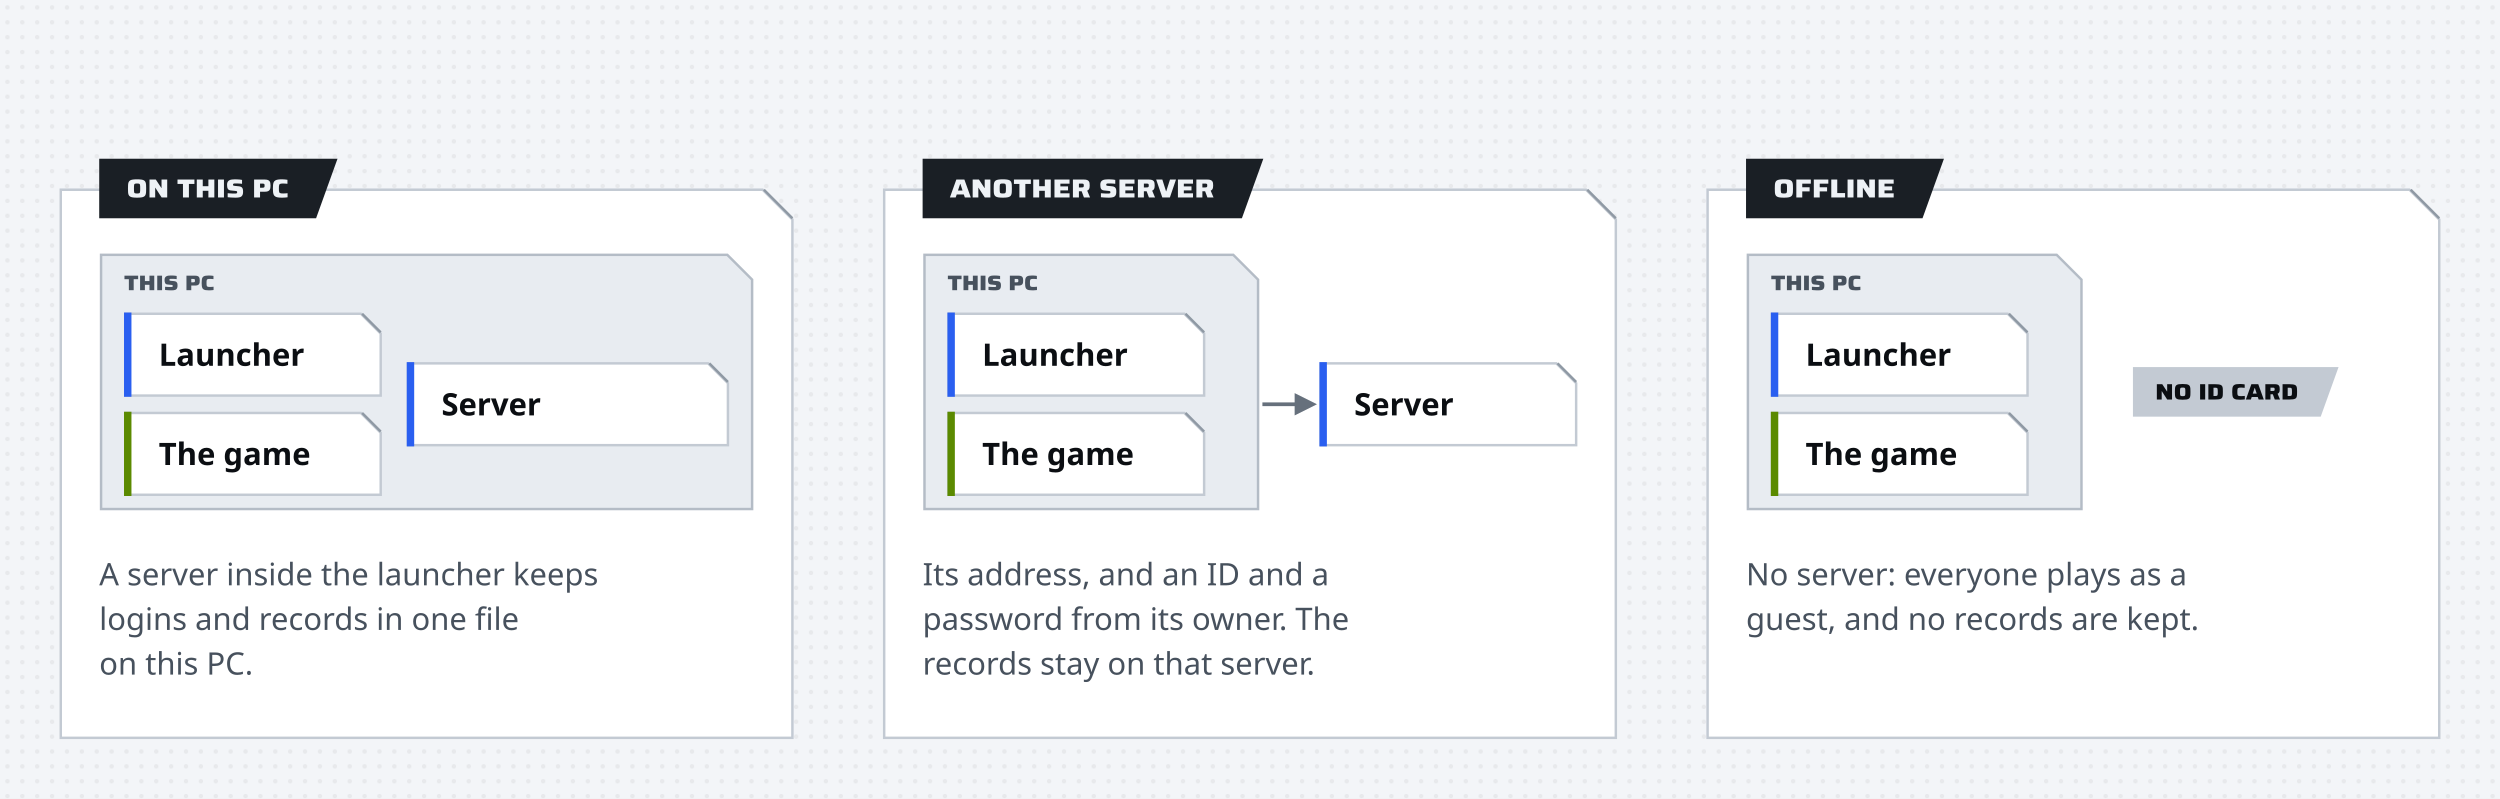
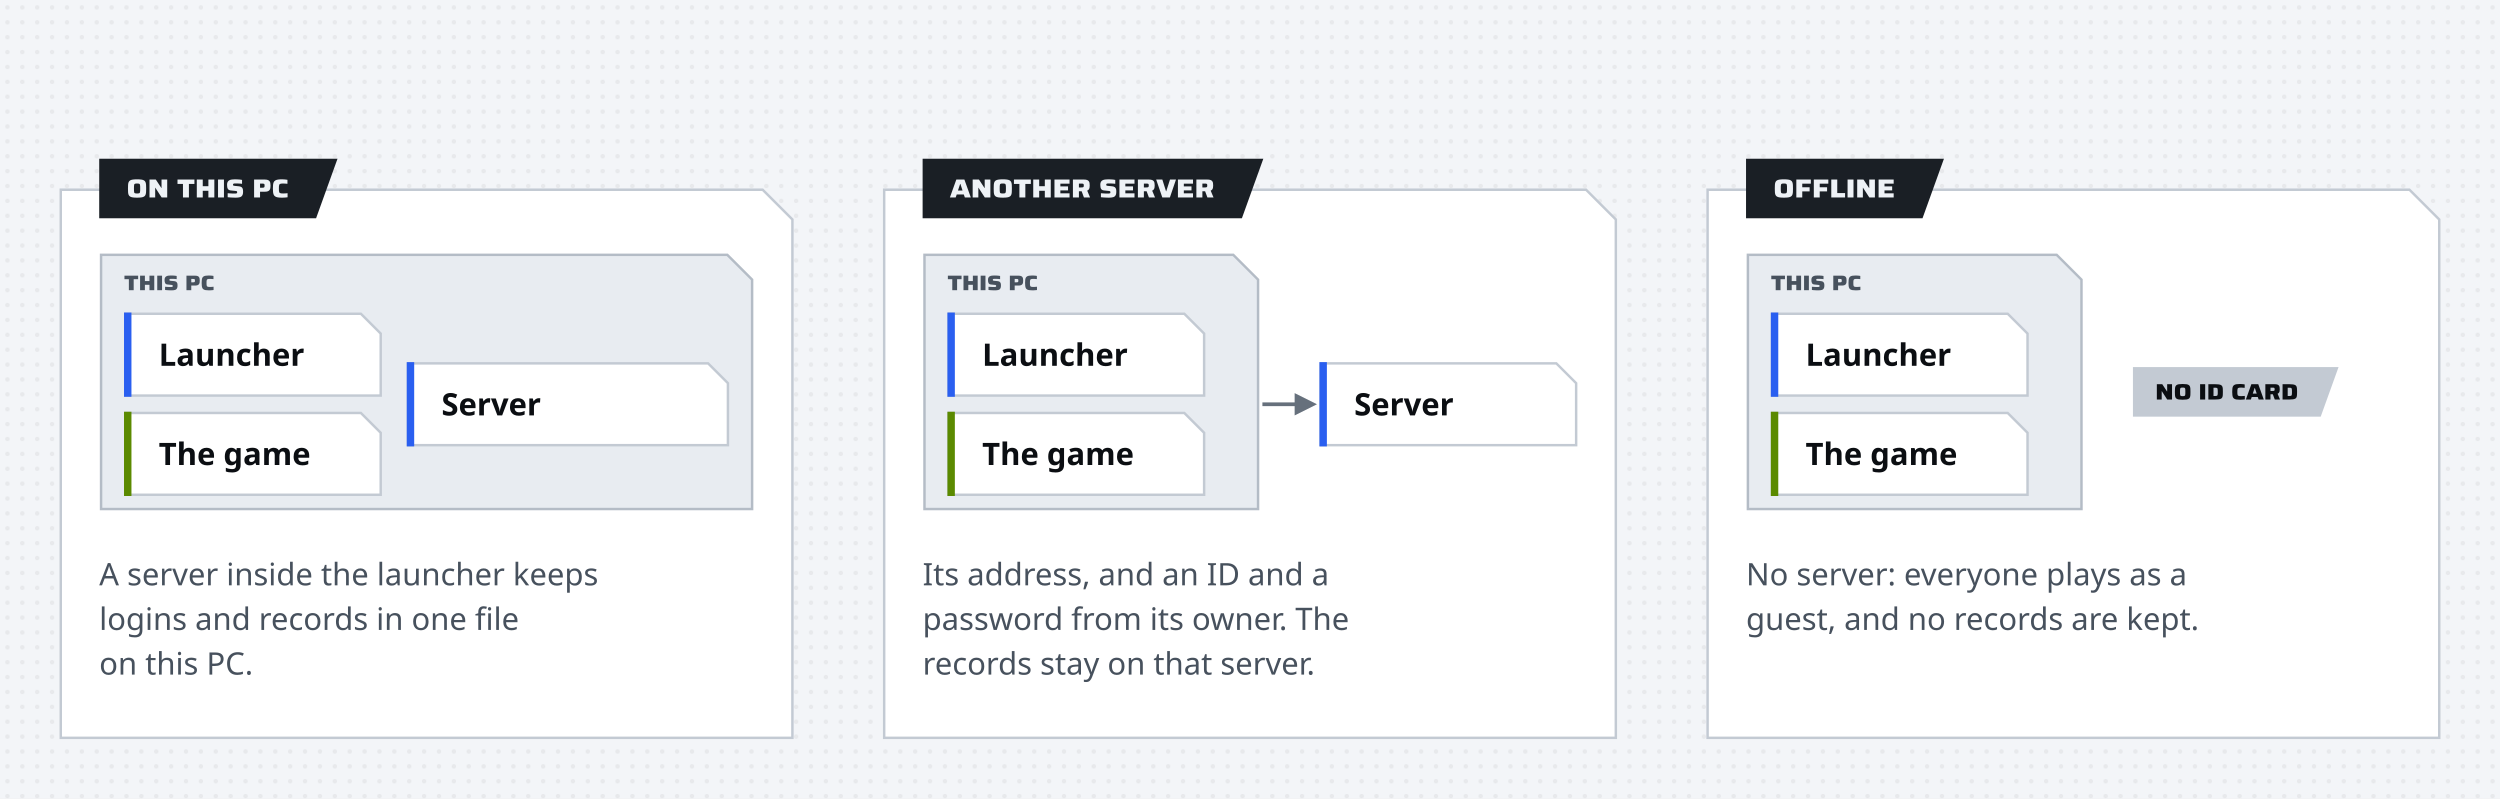
<svg xmlns="http://www.w3.org/2000/svg" viewBox="-24 -24 1008 322" width="1008" height="322" font-family="Pretendard, -apple-system, BlinkMacSystemFont, 'Segoe UI', 'Noto Sans', 'Malgun Gothic', Helvetica, Arial, sans-serif" role="img" aria-label="Three ways to play. On this PC: a server inside the launcher keeps the logins and the records in one file on this PC. Another server: the launcher and the game on your PC log in on a server someone runs, with an ID and a password from its owner. Offline: no server; everyone plays with NO ID CARD, and no records are kept.">
  <defs>
    <clipPath id="card1">
      <path d="M0,52 H284 L296,64 V274 H0 Z" />
    </clipPath>
    <clipPath id="card2">
      <path d="M332,52 H616 L628,64 V274 H332 Z" />
    </clipPath>
    <clipPath id="card3">
      <path d="M664,52 H948 L960,64 V274 H664 Z" />
    </clipPath>
    <clipPath id="card4">
      <path d="M26,102 H122 L130,110 V136 H26 Z" />
    </clipPath>
    <clipPath id="card5">
      <path d="M26,142 H122 L130,150 V176 H26 Z" />
    </clipPath>
    <clipPath id="card6">
      <path d="M140,122 H262 L270,130 V156 H140 Z" />
    </clipPath>
    <clipPath id="card7">
      <path d="M358,102 H454 L462,110 V136 H358 Z" />
    </clipPath>
    <clipPath id="card8">
      <path d="M358,142 H454 L462,150 V176 H358 Z" />
    </clipPath>
    <clipPath id="card9">
      <path d="M508,122 H604 L612,130 V156 H508 Z" />
    </clipPath>
    <clipPath id="card10">
      <path d="M690,102 H786 L794,110 V136 H690 Z" />
    </clipPath>
    <clipPath id="card11">
      <path d="M690,142 H786 L794,150 V176 H690 Z" />
    </clipPath>
    <pattern id="dots-light" width="6" height="6" patternUnits="userSpaceOnUse">
      <circle cx="3" cy="3" r="0.9" fill="#0b0e12" fill-opacity="0.05" />
    </pattern>
  </defs>
  <rect x="-24" y="-24" width="1008" height="322" fill="#f3f5f8" />
  <rect x="-24" y="-24" width="1008" height="322" fill="url(#dots-light)" />
  <path d="M0.5,52.5 H283.5 L295.5,64.5 V273.5 H0.5 Z" fill="#ffffff" stroke="#c3cad3" stroke-width="1" />
-   <path d="M284,52.5 L295.5,64" stroke="#8f99a4" stroke-opacity="1" stroke-width="1" />
  <path d="M16,40 H112.087 L103.447,64 H16 Z" fill="#1a1f25" />
  <path fill="#eef2f6" d="M31.26 55.7Q30.19 55.7 29.5 55.59Q28.82 55.49 28.43 55.23Q28.04 54.98 27.86 54.56Q27.68 54.14 27.64 53.51Q27.6 52.88 27.6 52.01Q27.6 51.14 27.64 50.5Q27.68 49.87 27.86 49.45Q28.04 49.03 28.43 48.77Q28.82 48.51 29.5 48.41Q30.19 48.3 31.26 48.3Q32.34 48.3 33.03 48.41Q33.72 48.51 34.11 48.77Q34.5 49.03 34.67 49.45Q34.84 49.87 34.89 50.5Q34.93 51.14 34.93 52.01Q34.93 52.88 34.89 53.51Q34.84 54.14 34.67 54.56Q34.5 54.98 34.11 55.23Q33.72 55.49 33.03 55.59Q32.34 55.7 31.26 55.7ZM31.26 54.01Q31.64 54.01 31.87 53.98Q32.1 53.95 32.23 53.86Q32.37 53.76 32.43 53.55Q32.49 53.33 32.51 52.96Q32.52 52.59 32.52 52.01Q32.52 51.42 32.51 51.05Q32.49 50.68 32.43 50.46Q32.37 50.25 32.23 50.15Q32.1 50.05 31.87 50.02Q31.64 49.99 31.26 49.99Q30.91 49.99 30.67 50.02Q30.43 50.05 30.3 50.15Q30.16 50.25 30.1 50.46Q30.05 50.68 30.03 51.05Q30.01 51.42 30.01 52.01Q30.01 52.59 30.03 52.96Q30.05 53.33 30.1 53.55Q30.16 53.76 30.3 53.86Q30.43 53.95 30.67 53.98Q30.91 54.01 31.26 54.01Z M36.28 55.61V48.39H38.82L41.06 51.79H41.13V48.39H43.42V55.61H41.16L38.63 51.69H38.57V55.61Z M49.77 55.61V50.15H47.57V48.39H54.39V50.15H52.17V55.61Z M55.35 55.61V48.39H57.75V51.07H60.02V48.39H62.42V55.61H60.02V52.93H57.75V55.61Z M63.91 55.61V48.39H66.3V55.61Z M71.04 55.7Q70.52 55.7 69.93 55.67Q69.34 55.64 68.78 55.61Q68.23 55.57 67.8 55.52V53.91Q68.25 53.94 68.71 53.97Q69.16 54.01 69.57 54.02Q69.98 54.04 70.26 54.04Q70.8 54.04 71.07 54.02Q71.34 54 71.46 53.93Q71.54 53.89 71.57 53.83Q71.6 53.76 71.61 53.67Q71.61 53.58 71.61 53.47Q71.61 53.31 71.58 53.22Q71.55 53.13 71.45 53.09Q71.35 53.04 71.15 53.01Q70.94 52.98 70.61 52.95L69.06 52.79Q68.61 52.75 68.32 52.58Q68.02 52.42 67.86 52.13Q67.69 51.84 67.62 51.43Q67.55 51.02 67.55 50.48Q67.55 49.76 67.8 49.33Q68.04 48.9 68.48 48.68Q68.91 48.45 69.48 48.38Q70.06 48.3 70.72 48.3Q71.19 48.3 71.71 48.33Q72.23 48.35 72.73 48.4Q73.23 48.45 73.59 48.54V50.11Q73.24 50.06 72.79 50.03Q72.34 49.99 71.89 49.98Q71.44 49.96 71.06 49.96Q70.72 49.96 70.51 49.98Q70.29 50.01 70.17 50.06Q70.03 50.11 69.99 50.2Q69.96 50.3 69.96 50.45Q69.96 50.62 69.99 50.72Q70.03 50.81 70.19 50.87Q70.34 50.92 70.69 50.95L72.22 51.1Q72.55 51.13 72.83 51.2Q73.12 51.28 73.35 51.43Q73.58 51.58 73.75 51.87Q73.83 52.01 73.89 52.22Q73.96 52.42 73.98 52.7Q74.01 52.98 74.01 53.33Q74.01 53.98 73.86 54.42Q73.71 54.85 73.44 55.11Q73.17 55.37 72.8 55.49Q72.42 55.61 71.98 55.65Q71.54 55.7 71.04 55.7Z M78.45 55.61V48.39H82.66Q83.44 48.39 83.92 48.55Q84.4 48.71 84.66 49.02Q84.91 49.33 84.99 49.8Q85.08 50.26 85.08 50.86Q85.08 51.41 85 51.86Q84.92 52.32 84.67 52.64Q84.42 52.97 83.94 53.14Q83.46 53.31 82.65 53.31H80.85V55.61ZM80.85 51.7H81.65Q82.01 51.7 82.21 51.66Q82.42 51.63 82.51 51.54Q82.61 51.45 82.64 51.29Q82.68 51.12 82.68 50.86Q82.68 50.58 82.65 50.41Q82.62 50.25 82.52 50.16Q82.42 50.08 82.22 50.05Q82.02 50.02 81.66 50.02H80.85Z M89.63 55.7Q88.68 55.7 88.03 55.59Q87.39 55.49 86.99 55.23Q86.59 54.98 86.38 54.56Q86.18 54.13 86.1 53.5Q86.03 52.87 86.03 52Q86.03 51.13 86.1 50.5Q86.17 49.87 86.37 49.44Q86.58 49.02 86.98 48.77Q87.38 48.51 88.03 48.41Q88.68 48.3 89.63 48.3Q90.01 48.3 90.42 48.33Q90.83 48.36 91.22 48.4Q91.61 48.44 91.9 48.5V50.1Q91.42 50.06 91.09 50.04Q90.77 50.02 90.57 50.01Q90.37 49.99 90.23 49.99Q89.72 49.99 89.38 50.03Q89.04 50.07 88.86 50.18Q88.68 50.29 88.59 50.51Q88.5 50.73 88.47 51.09Q88.45 51.45 88.45 52Q88.45 52.55 88.47 52.91Q88.5 53.28 88.59 53.5Q88.68 53.71 88.86 53.82Q89.04 53.93 89.38 53.97Q89.72 54.01 90.23 54.01Q90.62 54.01 91.1 53.97Q91.59 53.94 91.95 53.9V55.54Q91.67 55.58 91.28 55.62Q90.88 55.65 90.46 55.68Q90.03 55.7 89.63 55.7Z" />
  <path d="M332.5,52.5 H615.5 L627.5,64.5 V273.5 H332.5 Z" fill="#ffffff" stroke="#c3cad3" stroke-width="1" />
-   <path d="M616,52.5 L627.5,64" stroke="#8f99a4" stroke-opacity="1" stroke-width="1" />
  <path d="M348,40 H485.373 L476.733,64 H348 Z" fill="#1a1f25" />
  <path fill="#eef2f6" d="M359 55.61 361.59 48.39H364.84L367.43 55.61H365.02L364.61 54.41H361.75L361.34 55.61ZM362.25 52.81H364.09L363.23 50.15H363.13Z M368.18 55.61V48.39H370.72L372.95 51.79H373.03V48.39H375.32V55.61H373.06L370.53 51.69H370.47V55.61Z M380.33 55.7Q379.25 55.7 378.57 55.59Q377.88 55.49 377.49 55.23Q377.1 54.98 376.92 54.56Q376.75 54.14 376.7 53.51Q376.66 52.88 376.66 52.01Q376.66 51.14 376.7 50.5Q376.75 49.87 376.92 49.45Q377.1 49.03 377.49 48.77Q377.88 48.51 378.57 48.41Q379.25 48.3 380.33 48.3Q381.41 48.3 382.09 48.41Q382.78 48.51 383.17 48.77Q383.56 49.03 383.73 49.45Q383.91 49.87 383.95 50.5Q383.99 51.14 383.99 52.01Q383.99 52.88 383.95 53.51Q383.91 54.14 383.73 54.56Q383.56 54.98 383.17 55.23Q382.78 55.49 382.09 55.59Q381.41 55.7 380.33 55.7ZM380.33 54.01Q380.7 54.01 380.93 53.98Q381.17 53.95 381.3 53.86Q381.43 53.76 381.49 53.55Q381.55 53.33 381.57 52.96Q381.59 52.59 381.59 52.01Q381.59 51.42 381.57 51.05Q381.55 50.68 381.49 50.46Q381.43 50.25 381.3 50.15Q381.17 50.05 380.93 50.02Q380.7 49.99 380.33 49.99Q379.97 49.99 379.73 50.02Q379.5 50.05 379.36 50.15Q379.22 50.25 379.17 50.46Q379.11 50.68 379.09 51.05Q379.08 51.42 379.08 52.01Q379.08 52.59 379.09 52.96Q379.11 53.33 379.17 53.55Q379.22 53.76 379.36 53.86Q379.5 53.95 379.73 53.98Q379.97 54.01 380.33 54.01Z M387.02 55.61V50.15H384.82V48.39H391.64V50.15H389.42V55.61Z M392.6 55.61V48.39H395V51.07H397.27V48.39H399.67V55.61H397.27V52.93H395V55.61Z M401.16 55.61V48.39H407.24V50.05H403.54V51.16H406.63V52.78H403.54V53.95H407.24V55.61Z M408.6 55.61V48.39H412.93Q413.72 48.39 414.2 48.54Q414.69 48.69 414.94 48.99Q415.2 49.29 415.29 49.73Q415.37 50.17 415.37 50.75Q415.37 51.24 415.3 51.65Q415.23 52.06 415.01 52.37Q414.8 52.68 414.36 52.87L415.51 55.61H413.04L411.96 52.68L412.59 53Q412.43 53.09 412.28 53.11Q412.13 53.12 412.01 53.12H411.02V55.61ZM411.02 51.58H411.87Q412.26 51.58 412.48 51.55Q412.7 51.52 412.81 51.43Q412.92 51.35 412.95 51.2Q412.98 51.04 412.98 50.78Q412.98 50.53 412.95 50.38Q412.92 50.23 412.81 50.15Q412.7 50.07 412.48 50.04Q412.27 50.02 411.88 50.02H411.02Z M423.12 55.7Q422.61 55.7 422.02 55.67Q421.42 55.64 420.87 55.61Q420.32 55.57 419.89 55.52V53.91Q420.34 53.94 420.79 53.97Q421.24 54.01 421.65 54.02Q422.06 54.04 422.35 54.04Q422.88 54.04 423.15 54.02Q423.43 54 423.54 53.93Q423.63 53.89 423.66 53.83Q423.69 53.76 423.7 53.67Q423.7 53.58 423.7 53.47Q423.7 53.31 423.67 53.22Q423.64 53.13 423.54 53.09Q423.44 53.04 423.23 53.01Q423.03 52.98 422.69 52.95L421.15 52.79Q420.7 52.75 420.4 52.58Q420.11 52.42 419.94 52.13Q419.77 51.84 419.71 51.43Q419.64 51.02 419.64 50.48Q419.64 49.76 419.88 49.33Q420.13 48.9 420.56 48.68Q420.99 48.45 421.57 48.38Q422.15 48.3 422.81 48.3Q423.28 48.3 423.8 48.33Q424.32 48.35 424.82 48.4Q425.32 48.45 425.67 48.54V50.11Q425.33 50.06 424.88 50.03Q424.43 49.99 423.97 49.98Q423.52 49.96 423.14 49.96Q422.81 49.96 422.59 49.98Q422.38 50.01 422.25 50.06Q422.12 50.11 422.08 50.2Q422.04 50.3 422.04 50.45Q422.04 50.62 422.08 50.72Q422.12 50.81 422.27 50.87Q422.43 50.92 422.78 50.95L424.31 51.1Q424.64 51.13 424.92 51.2Q425.2 51.28 425.43 51.43Q425.66 51.58 425.83 51.87Q425.92 52.01 425.98 52.22Q426.04 52.42 426.07 52.7Q426.09 52.98 426.09 53.33Q426.09 53.98 425.95 54.42Q425.8 54.85 425.53 55.11Q425.25 55.37 424.88 55.49Q424.51 55.61 424.07 55.65Q423.63 55.7 423.12 55.7Z M427.35 55.61V48.39H433.43V50.05H429.74V51.16H432.83V52.78H429.74V53.95H433.43V55.61Z M434.8 55.61V48.39H439.13Q439.91 48.39 440.4 48.54Q440.89 48.69 441.14 48.99Q441.39 49.29 441.48 49.73Q441.57 50.17 441.57 50.75Q441.57 51.24 441.5 51.65Q441.42 52.06 441.21 52.37Q440.99 52.68 440.55 52.87L441.71 55.61H439.24L438.16 52.68L438.79 53Q438.63 53.09 438.48 53.11Q438.33 53.12 438.21 53.12H437.21V55.61ZM437.21 51.58H438.06Q438.45 51.58 438.67 51.55Q438.89 51.52 439 51.43Q439.11 51.35 439.15 51.2Q439.18 51.04 439.18 50.78Q439.18 50.53 439.15 50.38Q439.11 50.23 439 50.15Q438.89 50.07 438.68 50.04Q438.46 50.02 438.08 50.02H437.21Z M444.64 55.61 442.17 48.39H444.65L446.14 53.11H446.23L447.74 48.39H450.16L447.7 55.61Z M450.94 55.61V48.39H457.02V50.05H453.32V51.16H456.41V52.78H453.32V53.95H457.02V55.61Z M458.38 55.61V48.39H462.71Q463.5 48.39 463.98 48.54Q464.47 48.69 464.72 48.99Q464.98 49.29 465.07 49.73Q465.15 50.17 465.15 50.75Q465.15 51.24 465.08 51.65Q465.01 52.06 464.79 52.37Q464.58 52.68 464.14 52.87L465.29 55.61H462.82L461.74 52.68L462.37 53Q462.21 53.09 462.06 53.11Q461.91 53.12 461.79 53.12H460.8V55.61ZM460.8 51.58H461.65Q462.04 51.58 462.26 51.55Q462.48 51.52 462.59 51.43Q462.7 51.35 462.73 51.2Q462.76 51.04 462.76 50.78Q462.76 50.53 462.73 50.38Q462.7 50.23 462.59 50.15Q462.48 50.07 462.26 50.04Q462.05 50.02 461.66 50.02H460.8Z" />
  <path d="M664.5,52.5 H947.5 L959.5,64.5 V273.5 H664.5 Z" fill="#ffffff" stroke="#c3cad3" stroke-width="1" />
-   <path d="M948,52.5 L959.5,64" stroke="#8f99a4" stroke-opacity="1" stroke-width="1" />
  <path d="M680,40 H759.801 L751.161,64 H680 Z" fill="#1a1f25" />
  <path fill="#eef2f6" d="M695.26 55.7Q694.19 55.7 693.5 55.59Q692.82 55.49 692.43 55.23Q692.04 54.98 691.86 54.56Q691.68 54.14 691.64 53.51Q691.6 52.88 691.6 52.01Q691.6 51.14 691.64 50.5Q691.68 49.87 691.86 49.45Q692.04 49.03 692.43 48.77Q692.82 48.51 693.5 48.41Q694.19 48.3 695.26 48.3Q696.34 48.3 697.03 48.41Q697.72 48.51 698.11 48.77Q698.5 49.03 698.67 49.45Q698.84 49.87 698.89 50.5Q698.93 51.14 698.93 52.01Q698.93 52.88 698.89 53.51Q698.84 54.14 698.67 54.56Q698.5 54.98 698.11 55.23Q697.72 55.49 697.03 55.59Q696.34 55.7 695.26 55.7ZM695.26 54.01Q695.64 54.01 695.87 53.98Q696.1 53.95 696.23 53.86Q696.37 53.76 696.43 53.55Q696.49 53.33 696.51 52.96Q696.52 52.59 696.52 52.01Q696.52 51.42 696.51 51.05Q696.49 50.68 696.43 50.46Q696.37 50.25 696.23 50.15Q696.1 50.05 695.87 50.02Q695.64 49.99 695.26 49.99Q694.91 49.99 694.67 50.02Q694.43 50.05 694.3 50.15Q694.16 50.25 694.1 50.46Q694.04 50.68 694.03 51.05Q694.01 51.42 694.01 52.01Q694.01 52.59 694.03 52.96Q694.04 53.33 694.1 53.55Q694.16 53.76 694.3 53.86Q694.43 53.95 694.67 53.98Q694.91 54.01 695.26 54.01Z M700.28 55.61V48.39H706.13V50.05H702.67V51.5H705.64V53.17H702.67V55.61Z M707.33 55.61V48.39H713.18V50.05H709.71V51.5H712.68V53.17H709.71V55.61Z M714.37 55.61V48.39H716.78V53.85H719.93V55.61Z M720.94 55.61V48.39H723.33V55.61Z M724.82 55.61V48.39H727.36L729.6 51.79H729.67V48.39H731.96V55.61H729.7L727.17 51.69H727.11V55.61Z M733.45 55.61V48.39H739.53V50.05H735.83V51.16H738.92V52.78H735.83V53.95H739.53V55.61Z" />
  <path d="M16.75,78.75 H269.25 L279.25,88.75 V181.25 H16.75 Z" fill="#e8ecf1" />
  <path d="M16.75,78.75 H269.25 L279.25,88.75 V181.25 H16.75 Z" fill="none" stroke="#b4bcc6" stroke-width="1" />
  <path fill="#47515d" d="M27.96 93V88.58H26.18V87.15H31.7V88.58H29.9V93Z M32.48 93V87.15H34.42V89.32H36.26V87.15H38.2V93H36.26V90.83H34.42V93Z M39.4 93V87.15H41.34V93Z M45.18 93.07Q44.76 93.07 44.28 93.05Q43.8 93.03 43.35 93Q42.91 92.97 42.56 92.92V91.62Q42.92 91.65 43.29 91.67Q43.65 91.7 43.99 91.71Q44.32 91.72 44.55 91.72Q44.98 91.72 45.2 91.71Q45.42 91.69 45.52 91.64Q45.58 91.61 45.61 91.56Q45.64 91.5 45.64 91.43Q45.64 91.35 45.64 91.27Q45.64 91.14 45.62 91.07Q45.59 90.99 45.51 90.96Q45.43 90.92 45.27 90.89Q45.1 90.87 44.83 90.84L43.58 90.71Q43.21 90.68 42.97 90.55Q42.74 90.42 42.6 90.18Q42.46 89.95 42.41 89.62Q42.35 89.29 42.35 88.84Q42.35 88.27 42.55 87.92Q42.75 87.57 43.1 87.39Q43.45 87.2 43.92 87.14Q44.39 87.08 44.92 87.08Q45.3 87.08 45.72 87.1Q46.15 87.12 46.55 87.16Q46.95 87.2 47.24 87.27V88.55Q46.96 88.5 46.6 88.48Q46.23 88.45 45.86 88.44Q45.5 88.43 45.19 88.43Q44.92 88.43 44.75 88.44Q44.57 88.46 44.47 88.5Q44.36 88.55 44.33 88.62Q44.3 88.7 44.3 88.82Q44.3 88.96 44.33 89.04Q44.36 89.12 44.49 89.16Q44.62 89.2 44.9 89.23L46.14 89.34Q46.4 89.37 46.63 89.43Q46.86 89.49 47.05 89.61Q47.23 89.74 47.37 89.97Q47.44 90.08 47.49 90.25Q47.54 90.42 47.56 90.64Q47.58 90.87 47.58 91.16Q47.58 91.68 47.46 92.03Q47.34 92.38 47.12 92.59Q46.9 92.8 46.6 92.9Q46.3 93 45.94 93.03Q45.58 93.07 45.18 93.07Z M51.18 93V87.15H54.59Q55.21 87.15 55.61 87.28Q56 87.42 56.2 87.67Q56.4 87.92 56.47 88.29Q56.54 88.67 56.54 89.15Q56.54 89.6 56.48 89.97Q56.41 90.33 56.21 90.59Q56.01 90.86 55.62 91Q55.23 91.14 54.58 91.14H53.12V93ZM53.12 89.83H53.77Q54.06 89.83 54.22 89.8Q54.39 89.78 54.47 89.71Q54.54 89.63 54.57 89.5Q54.6 89.36 54.6 89.15Q54.6 88.93 54.58 88.79Q54.55 88.66 54.47 88.59Q54.39 88.52 54.23 88.5Q54.07 88.47 53.78 88.47H53.12Z M60.23 93.07Q59.46 93.07 58.93 92.98Q58.41 92.9 58.09 92.69Q57.76 92.49 57.6 92.15Q57.43 91.8 57.37 91.29Q57.31 90.78 57.31 90.08Q57.31 89.37 57.37 88.86Q57.42 88.35 57.59 88.01Q57.76 87.66 58.08 87.46Q58.4 87.25 58.93 87.17Q59.46 87.08 60.23 87.08Q60.54 87.08 60.87 87.11Q61.2 87.13 61.51 87.16Q61.83 87.19 62.07 87.25V88.54Q61.67 88.5 61.41 88.49Q61.15 88.47 60.99 88.46Q60.82 88.45 60.71 88.45Q60.3 88.45 60.03 88.48Q59.75 88.51 59.6 88.6Q59.46 88.69 59.38 88.87Q59.31 89.05 59.29 89.34Q59.27 89.63 59.27 90.08Q59.27 90.52 59.29 90.82Q59.31 91.11 59.38 91.29Q59.46 91.46 59.6 91.55Q59.75 91.64 60.03 91.67Q60.3 91.7 60.71 91.7Q61.03 91.7 61.42 91.67Q61.81 91.65 62.11 91.61V92.94Q61.88 92.97 61.56 93Q61.24 93.03 60.9 93.05Q60.55 93.07 60.23 93.07Z" />
  <path d="M26.5,102.5 H121.5 L129.5,110.5 V135.5 H26.5 Z" fill="#ffffff" stroke="#c3cad3" stroke-width="1" />
-   <path d="M122,102.5 L129.5,110" stroke="#8f99a4" stroke-opacity="1" stroke-width="1" />
  <rect x="26" y="102" width="3" height="34" fill="#2a5ff0" clip-path="url(#card4)" />
  <text x="40" y="123.5" font-size="12.5" font-weight="600" fill="#0b0e12" text-anchor="start" data-box="40,124">Launcher</text>
  <path d="M26.5,142.5 H121.5 L129.5,150.5 V175.5 H26.5 Z" fill="#ffffff" stroke="#c3cad3" stroke-width="1" />
-   <path d="M122,142.5 L129.5,150" stroke="#8f99a4" stroke-opacity="1" stroke-width="1" />
  <rect x="26" y="142" width="3" height="34" fill="#5b8a00" clip-path="url(#card5)" />
  <text x="40" y="163.5" font-size="12.5" font-weight="600" fill="#0b0e12" text-anchor="start" data-box="40,124">The game</text>
  <path d="M140.5,122.5 H261.5 L269.5,130.5 V155.5 H140.5 Z" fill="#ffffff" stroke="#c3cad3" stroke-width="1" />
-   <path d="M262,122.5 L269.5,130" stroke="#8f99a4" stroke-opacity="1" stroke-width="1" />
  <rect x="140" y="122" width="3" height="34" fill="#2a5ff0" clip-path="url(#card6)" />
  <text x="154" y="143.5" font-size="12.5" font-weight="600" fill="#0b0e12" text-anchor="start" data-box="154,264">Server</text>
  <text x="16" y="212" font-size="12.5" fill="#47515d" text-anchor="start" data-box="16,284">A server inside the launcher keeps</text>
  <text x="16" y="230" font-size="12.5" fill="#47515d" text-anchor="start" data-box="16,284">logins and records in one file</text>
  <text x="16" y="248" font-size="12.5" fill="#47515d" text-anchor="start" data-box="16,284">on this PC.</text>
  <path d="M348.75,78.75 H473.25 L483.25,88.75 V181.25 H348.75 Z" fill="#e8ecf1" />
  <path d="M348.75,78.75 H473.25 L483.25,88.75 V181.25 H348.75 Z" fill="none" stroke="#b4bcc6" stroke-width="1" />
  <path fill="#47515d" d="M359.96 93V88.58H358.18V87.15H363.7V88.58H361.9V93Z M364.48 93V87.15H366.42V89.32H368.26V87.15H370.2V93H368.26V90.83H366.42V93Z M371.4 93V87.15H373.34V93Z M377.18 93.07Q376.76 93.07 376.28 93.05Q375.8 93.03 375.35 93Q374.91 92.97 374.56 92.92V91.62Q374.92 91.65 375.29 91.67Q375.65 91.7 375.99 91.71Q376.32 91.72 376.55 91.72Q376.98 91.72 377.2 91.71Q377.42 91.69 377.52 91.64Q377.58 91.61 377.61 91.56Q377.63 91.5 377.64 91.43Q377.64 91.35 377.64 91.27Q377.64 91.14 377.62 91.07Q377.59 90.99 377.51 90.96Q377.43 90.92 377.27 90.89Q377.1 90.87 376.83 90.84L375.58 90.71Q375.21 90.68 374.97 90.55Q374.74 90.42 374.6 90.18Q374.46 89.95 374.41 89.62Q374.35 89.29 374.35 88.84Q374.35 88.27 374.55 87.92Q374.75 87.57 375.1 87.39Q375.45 87.2 375.92 87.14Q376.39 87.08 376.92 87.08Q377.3 87.08 377.72 87.1Q378.14 87.12 378.55 87.16Q378.95 87.2 379.24 87.27V88.55Q378.96 88.5 378.6 88.48Q378.23 88.45 377.86 88.44Q377.5 88.43 377.19 88.43Q376.92 88.43 376.75 88.44Q376.57 88.46 376.47 88.5Q376.36 88.55 376.33 88.62Q376.3 88.7 376.3 88.82Q376.3 88.96 376.33 89.04Q376.36 89.12 376.49 89.16Q376.61 89.2 376.9 89.23L378.14 89.34Q378.4 89.37 378.63 89.43Q378.86 89.49 379.05 89.61Q379.23 89.74 379.37 89.97Q379.44 90.08 379.49 90.25Q379.54 90.42 379.56 90.64Q379.58 90.87 379.58 91.16Q379.58 91.68 379.46 92.03Q379.34 92.38 379.12 92.59Q378.9 92.8 378.6 92.9Q378.3 93 377.94 93.03Q377.58 93.07 377.18 93.07Z M383.18 93V87.15H386.59Q387.21 87.15 387.61 87.28Q388 87.42 388.2 87.67Q388.4 87.92 388.47 88.29Q388.54 88.67 388.54 89.15Q388.54 89.6 388.48 89.97Q388.41 90.33 388.21 90.59Q388.01 90.86 387.62 91Q387.23 91.14 386.58 91.14H385.12V93ZM385.12 89.83H385.77Q386.06 89.83 386.22 89.8Q386.39 89.78 386.47 89.71Q386.54 89.63 386.57 89.5Q386.6 89.36 386.6 89.15Q386.6 88.93 386.58 88.79Q386.55 88.66 386.47 88.59Q386.39 88.52 386.23 88.5Q386.07 88.47 385.78 88.47H385.12Z M392.23 93.07Q391.46 93.07 390.93 92.98Q390.41 92.9 390.09 92.69Q389.76 92.49 389.6 92.15Q389.43 91.8 389.37 91.29Q389.31 90.78 389.31 90.08Q389.31 89.37 389.37 88.86Q389.42 88.35 389.59 88.01Q389.76 87.66 390.08 87.46Q390.4 87.25 390.93 87.17Q391.46 87.08 392.23 87.08Q392.54 87.08 392.87 87.11Q393.2 87.13 393.51 87.16Q393.83 87.19 394.07 87.25V88.54Q393.67 88.5 393.41 88.49Q393.15 88.47 392.99 88.46Q392.82 88.45 392.71 88.45Q392.3 88.45 392.03 88.48Q391.75 88.51 391.6 88.6Q391.46 88.69 391.38 88.87Q391.31 89.05 391.29 89.34Q391.27 89.63 391.27 90.08Q391.27 90.52 391.29 90.82Q391.31 91.11 391.38 91.29Q391.46 91.46 391.6 91.55Q391.75 91.64 392.03 91.67Q392.3 91.7 392.71 91.7Q393.03 91.7 393.42 91.67Q393.81 91.65 394.11 91.61V92.94Q393.88 92.97 393.56 93Q393.24 93.03 392.9 93.05Q392.55 93.07 392.23 93.07Z" />
  <path d="M358.5,102.5 H453.5 L461.5,110.5 V135.5 H358.5 Z" fill="#ffffff" stroke="#c3cad3" stroke-width="1" />
-   <path d="M454,102.5 L461.5,110" stroke="#8f99a4" stroke-opacity="1" stroke-width="1" />
  <rect x="358" y="102" width="3" height="34" fill="#2a5ff0" clip-path="url(#card7)" />
  <text x="372" y="123.5" font-size="12.5" font-weight="600" fill="#0b0e12" text-anchor="start" data-box="372,456">Launcher</text>
  <path d="M358.5,142.5 H453.5 L461.5,150.5 V175.5 H358.5 Z" fill="#ffffff" stroke="#c3cad3" stroke-width="1" />
-   <path d="M454,142.5 L461.5,150" stroke="#8f99a4" stroke-opacity="1" stroke-width="1" />
  <rect x="358" y="142" width="3" height="34" fill="#5b8a00" clip-path="url(#card8)" />
  <text x="372" y="163.5" font-size="12.5" font-weight="600" fill="#0b0e12" text-anchor="start" data-box="372,456">The game</text>
  <path d="M508.5,122.5 H603.5 L611.5,130.5 V155.5 H508.5 Z" fill="#ffffff" stroke="#c3cad3" stroke-width="1" />
-   <path d="M604,122.5 L611.5,130" stroke="#8f99a4" stroke-opacity="1" stroke-width="1" />
  <rect x="508" y="122" width="3" height="34" fill="#2a5ff0" clip-path="url(#card9)" />
  <text x="522" y="143.5" font-size="12.5" font-weight="600" fill="#0b0e12" text-anchor="start" data-box="522,606">Server</text>
  <path d="M485,139 L500,139" fill="none" stroke="#66707c" stroke-width="1.5" stroke-linejoin="round" />
  <path d="M507,139 L498.0,143.5 L498.0,134.5 Z" fill="#66707c" data-tip="507,139" />
  <text x="348" y="212" font-size="12.5" fill="#47515d" text-anchor="start" data-box="348,616">Its address, and an ID and a</text>
  <text x="348" y="230" font-size="12.5" fill="#47515d" text-anchor="start" data-box="348,616">password from its owner. The</text>
  <text x="348" y="248" font-size="12.5" fill="#47515d" text-anchor="start" data-box="348,616">records stay on that server.</text>
  <path d="M680.75,78.75 H805.25 L815.25,88.75 V181.25 H680.75 Z" fill="#e8ecf1" />
  <path d="M680.75,78.75 H805.25 L815.25,88.75 V181.25 H680.75 Z" fill="none" stroke="#b4bcc6" stroke-width="1" />
  <path fill="#47515d" d="M691.96 93V88.58H690.18V87.15H695.7V88.58H693.9V93Z M696.48 93V87.15H698.42V89.32H700.26V87.15H702.2V93H700.26V90.83H698.42V93Z M703.4 93V87.15H705.34V93Z M709.18 93.07Q708.76 93.07 708.28 93.05Q707.8 93.03 707.35 93Q706.91 92.97 706.56 92.92V91.62Q706.92 91.65 707.29 91.67Q707.65 91.7 707.99 91.71Q708.32 91.72 708.55 91.72Q708.98 91.72 709.2 91.71Q709.42 91.69 709.52 91.64Q709.58 91.61 709.61 91.56Q709.63 91.5 709.64 91.43Q709.64 91.35 709.64 91.27Q709.64 91.14 709.62 91.07Q709.59 90.99 709.51 90.96Q709.43 90.92 709.27 90.89Q709.1 90.87 708.83 90.84L707.58 90.71Q707.21 90.68 706.97 90.55Q706.74 90.42 706.6 90.18Q706.46 89.95 706.41 89.62Q706.35 89.29 706.35 88.84Q706.35 88.27 706.55 87.92Q706.75 87.57 707.1 87.39Q707.45 87.2 707.92 87.14Q708.39 87.08 708.92 87.08Q709.3 87.08 709.72 87.1Q710.14 87.12 710.55 87.16Q710.95 87.2 711.24 87.27V88.55Q710.96 88.5 710.6 88.48Q710.23 88.45 709.86 88.44Q709.5 88.43 709.19 88.43Q708.92 88.43 708.75 88.44Q708.57 88.46 708.47 88.5Q708.36 88.55 708.33 88.62Q708.3 88.7 708.3 88.82Q708.3 88.96 708.33 89.04Q708.36 89.12 708.49 89.16Q708.62 89.2 708.9 89.23L710.14 89.34Q710.4 89.37 710.63 89.43Q710.86 89.49 711.05 89.61Q711.23 89.74 711.37 89.97Q711.44 90.08 711.49 90.25Q711.54 90.42 711.56 90.64Q711.58 90.87 711.58 91.16Q711.58 91.68 711.46 92.03Q711.34 92.38 711.12 92.59Q710.9 92.8 710.6 92.9Q710.3 93 709.94 93.03Q709.58 93.07 709.18 93.07Z M715.18 93V87.15H718.59Q719.21 87.15 719.61 87.28Q720 87.42 720.2 87.67Q720.4 87.92 720.47 88.29Q720.54 88.67 720.54 89.15Q720.54 89.6 720.48 89.97Q720.41 90.33 720.21 90.59Q720.01 90.86 719.62 91Q719.23 91.14 718.58 91.14H717.12V93ZM717.12 89.83H717.77Q718.06 89.83 718.22 89.8Q718.39 89.78 718.47 89.71Q718.54 89.63 718.57 89.5Q718.6 89.36 718.6 89.15Q718.6 88.93 718.58 88.79Q718.55 88.66 718.47 88.59Q718.39 88.52 718.23 88.5Q718.07 88.47 717.78 88.47H717.12Z M724.23 93.07Q723.46 93.07 722.93 92.98Q722.41 92.9 722.09 92.69Q721.76 92.49 721.6 92.15Q721.43 91.8 721.37 91.29Q721.31 90.78 721.31 90.08Q721.31 89.37 721.37 88.86Q721.42 88.35 721.59 88.01Q721.76 87.66 722.08 87.46Q722.4 87.25 722.93 87.17Q723.46 87.08 724.23 87.08Q724.54 87.08 724.87 87.11Q725.2 87.13 725.51 87.16Q725.83 87.19 726.07 87.25V88.54Q725.67 88.5 725.41 88.49Q725.15 88.47 724.99 88.46Q724.82 88.45 724.71 88.45Q724.3 88.45 724.03 88.48Q723.75 88.51 723.6 88.6Q723.46 88.69 723.38 88.87Q723.31 89.05 723.29 89.34Q723.27 89.63 723.27 90.08Q723.27 90.52 723.29 90.82Q723.31 91.11 723.38 91.29Q723.46 91.46 723.6 91.55Q723.75 91.64 724.03 91.67Q724.3 91.7 724.71 91.7Q725.03 91.7 725.42 91.67Q725.81 91.65 726.11 91.61V92.94Q725.88 92.97 725.56 93Q725.24 93.03 724.9 93.05Q724.55 93.07 724.23 93.07Z" />
  <path d="M690.5,102.5 H785.5 L793.5,110.5 V135.5 H690.5 Z" fill="#ffffff" stroke="#c3cad3" stroke-width="1" />
-   <path d="M786,102.5 L793.5,110" stroke="#8f99a4" stroke-opacity="1" stroke-width="1" />
  <rect x="690" y="102" width="3" height="34" fill="#2a5ff0" clip-path="url(#card10)" />
  <text x="704" y="123.5" font-size="12.5" font-weight="600" fill="#0b0e12" text-anchor="start" data-box="704,788">Launcher</text>
  <path d="M690.5,142.5 H785.5 L793.5,150.5 V175.5 H690.5 Z" fill="#ffffff" stroke="#c3cad3" stroke-width="1" />
-   <path d="M786,142.5 L793.5,150" stroke="#8f99a4" stroke-opacity="1" stroke-width="1" />
  <rect x="690" y="142" width="3" height="34" fill="#5b8a00" clip-path="url(#card11)" />
  <text x="704" y="163.5" font-size="12.5" font-weight="600" fill="#0b0e12" text-anchor="start" data-box="704,788">The game</text>
  <path d="M836,124 H918.908 L911.708,144 H836 Z" fill="#c3cad3" />
  <path fill="#0b0e12" d="M845.64 137.1V130.9H847.82L849.73 133.82H849.8V130.9H851.76V137.1H849.82L847.65 133.73H847.6V137.1Z M856.05 137.17Q855.13 137.17 854.54 137.08Q853.96 136.99 853.62 136.77Q853.29 136.56 853.14 136.2Q852.98 135.84 852.95 135.3Q852.91 134.76 852.91 134.01Q852.91 133.26 852.95 132.72Q852.98 132.17 853.14 131.81Q853.29 131.45 853.62 131.23Q853.96 131.01 854.54 130.92Q855.13 130.83 856.05 130.83Q856.98 130.83 857.57 130.92Q858.16 131.01 858.49 131.23Q858.82 131.45 858.97 131.81Q859.12 132.17 859.16 132.72Q859.19 133.26 859.19 134.01Q859.19 134.76 859.16 135.3Q859.12 135.84 858.97 136.2Q858.82 136.56 858.49 136.77Q858.16 136.99 857.57 137.08Q856.98 137.17 856.05 137.17ZM856.05 135.72Q856.38 135.72 856.57 135.7Q856.77 135.67 856.88 135.59Q857 135.51 857.05 135.33Q857.11 135.14 857.12 134.82Q857.13 134.5 857.13 134.01Q857.13 133.5 857.12 133.19Q857.11 132.87 857.05 132.68Q857 132.5 856.88 132.41Q856.77 132.33 856.57 132.3Q856.38 132.28 856.05 132.28Q855.75 132.28 855.54 132.3Q855.34 132.33 855.22 132.41Q855.11 132.5 855.06 132.68Q855.01 132.87 854.99 133.19Q854.98 133.5 854.98 134.01Q854.98 134.5 854.99 134.82Q855.01 135.14 855.06 135.33Q855.11 135.51 855.22 135.59Q855.34 135.67 855.54 135.7Q855.75 135.72 856.05 135.72Z M863.08 137.1V130.9H865.13V137.1Z M866.41 137.1V130.9H868.94Q869.92 130.9 870.55 130.99Q871.17 131.07 871.52 131.27Q871.87 131.47 872.03 131.82Q872.19 132.17 872.23 132.71Q872.26 133.24 872.26 134Q872.26 134.77 872.23 135.3Q872.19 135.84 872.03 136.19Q871.87 136.54 871.52 136.74Q871.17 136.93 870.55 137.01Q869.92 137.1 868.94 137.1ZM868.48 135.67H868.92Q869.3 135.67 869.54 135.65Q869.78 135.63 869.91 135.55Q870.05 135.47 870.11 135.29Q870.17 135.12 870.19 134.8Q870.2 134.49 870.2 134.01Q870.2 133.52 870.18 133.2Q870.16 132.88 870.11 132.71Q870.05 132.53 869.91 132.45Q869.77 132.36 869.53 132.34Q869.3 132.33 868.92 132.33H868.48Z M879.12 137.17Q878.3 137.17 877.75 137.08Q877.19 136.99 876.85 136.77Q876.51 136.56 876.33 136.19Q876.16 135.83 876.1 135.29Q876.03 134.75 876.03 134Q876.03 133.25 876.09 132.71Q876.15 132.17 876.32 131.81Q876.5 131.44 876.84 131.23Q877.18 131.01 877.74 130.92Q878.3 130.83 879.12 130.83Q879.44 130.83 879.79 130.85Q880.14 130.88 880.48 130.91Q880.81 130.95 881.06 131V132.37Q880.65 132.34 880.37 132.32Q880.09 132.3 879.92 132.29Q879.75 132.28 879.63 132.28Q879.19 132.28 878.9 132.31Q878.62 132.34 878.46 132.44Q878.3 132.53 878.22 132.72Q878.15 132.91 878.12 133.22Q878.1 133.53 878.1 134Q878.1 134.47 878.12 134.78Q878.15 135.1 878.22 135.28Q878.3 135.47 878.46 135.56Q878.62 135.66 878.9 135.69Q879.19 135.72 879.63 135.72Q879.97 135.72 880.38 135.69Q880.79 135.66 881.11 135.63V137.03Q880.87 137.07 880.53 137.1Q880.19 137.13 879.83 137.15Q879.46 137.17 879.12 137.17Z M881.53 137.1 883.75 130.9H886.53L888.76 137.1H886.69L886.34 136.07H883.89L883.54 137.1ZM884.32 134.69H885.9L885.16 132.42H885.07Z M889.39 137.1V130.9H893.1Q893.77 130.9 894.19 131.03Q894.61 131.16 894.82 131.42Q895.04 131.68 895.12 132.06Q895.19 132.43 895.19 132.93Q895.19 133.35 895.13 133.7Q895.07 134.05 894.88 134.32Q894.7 134.59 894.32 134.75L895.31 137.1H893.19L892.27 134.59L892.81 134.86Q892.67 134.94 892.54 134.95Q892.41 134.96 892.31 134.96H891.46V137.1ZM891.46 133.64H892.19Q892.52 133.64 892.71 133.61Q892.9 133.59 892.99 133.51Q893.09 133.44 893.11 133.31Q893.14 133.18 893.14 132.96Q893.14 132.74 893.11 132.61Q893.09 132.48 892.99 132.41Q892.9 132.34 892.71 132.32Q892.53 132.3 892.2 132.3H891.46Z M896.33 137.1V130.9H898.86Q899.84 130.9 900.46 130.99Q901.09 131.07 901.44 131.27Q901.79 131.47 901.95 131.82Q902.1 132.17 902.14 132.71Q902.18 133.24 902.18 134Q902.18 134.77 902.14 135.3Q902.1 135.84 901.95 136.19Q901.79 136.54 901.44 136.74Q901.09 136.93 900.46 137.01Q899.84 137.1 898.86 137.1ZM898.4 135.67H898.84Q899.22 135.67 899.45 135.65Q899.69 135.63 899.83 135.55Q899.96 135.47 900.03 135.29Q900.09 135.12 900.1 134.8Q900.12 134.49 900.12 134.01Q900.12 133.52 900.1 133.2Q900.08 132.88 900.02 132.71Q899.96 132.53 899.82 132.45Q899.68 132.36 899.45 132.34Q899.22 132.33 898.84 132.33H898.4Z" />
  <text x="680" y="212" font-size="12.5" fill="#47515d" text-anchor="start" data-box="680,948">No server: everyone plays as a</text>
  <text x="680" y="230" font-size="12.5" fill="#47515d" text-anchor="start" data-box="680,948">guest, and no records are kept.</text>
</svg>
